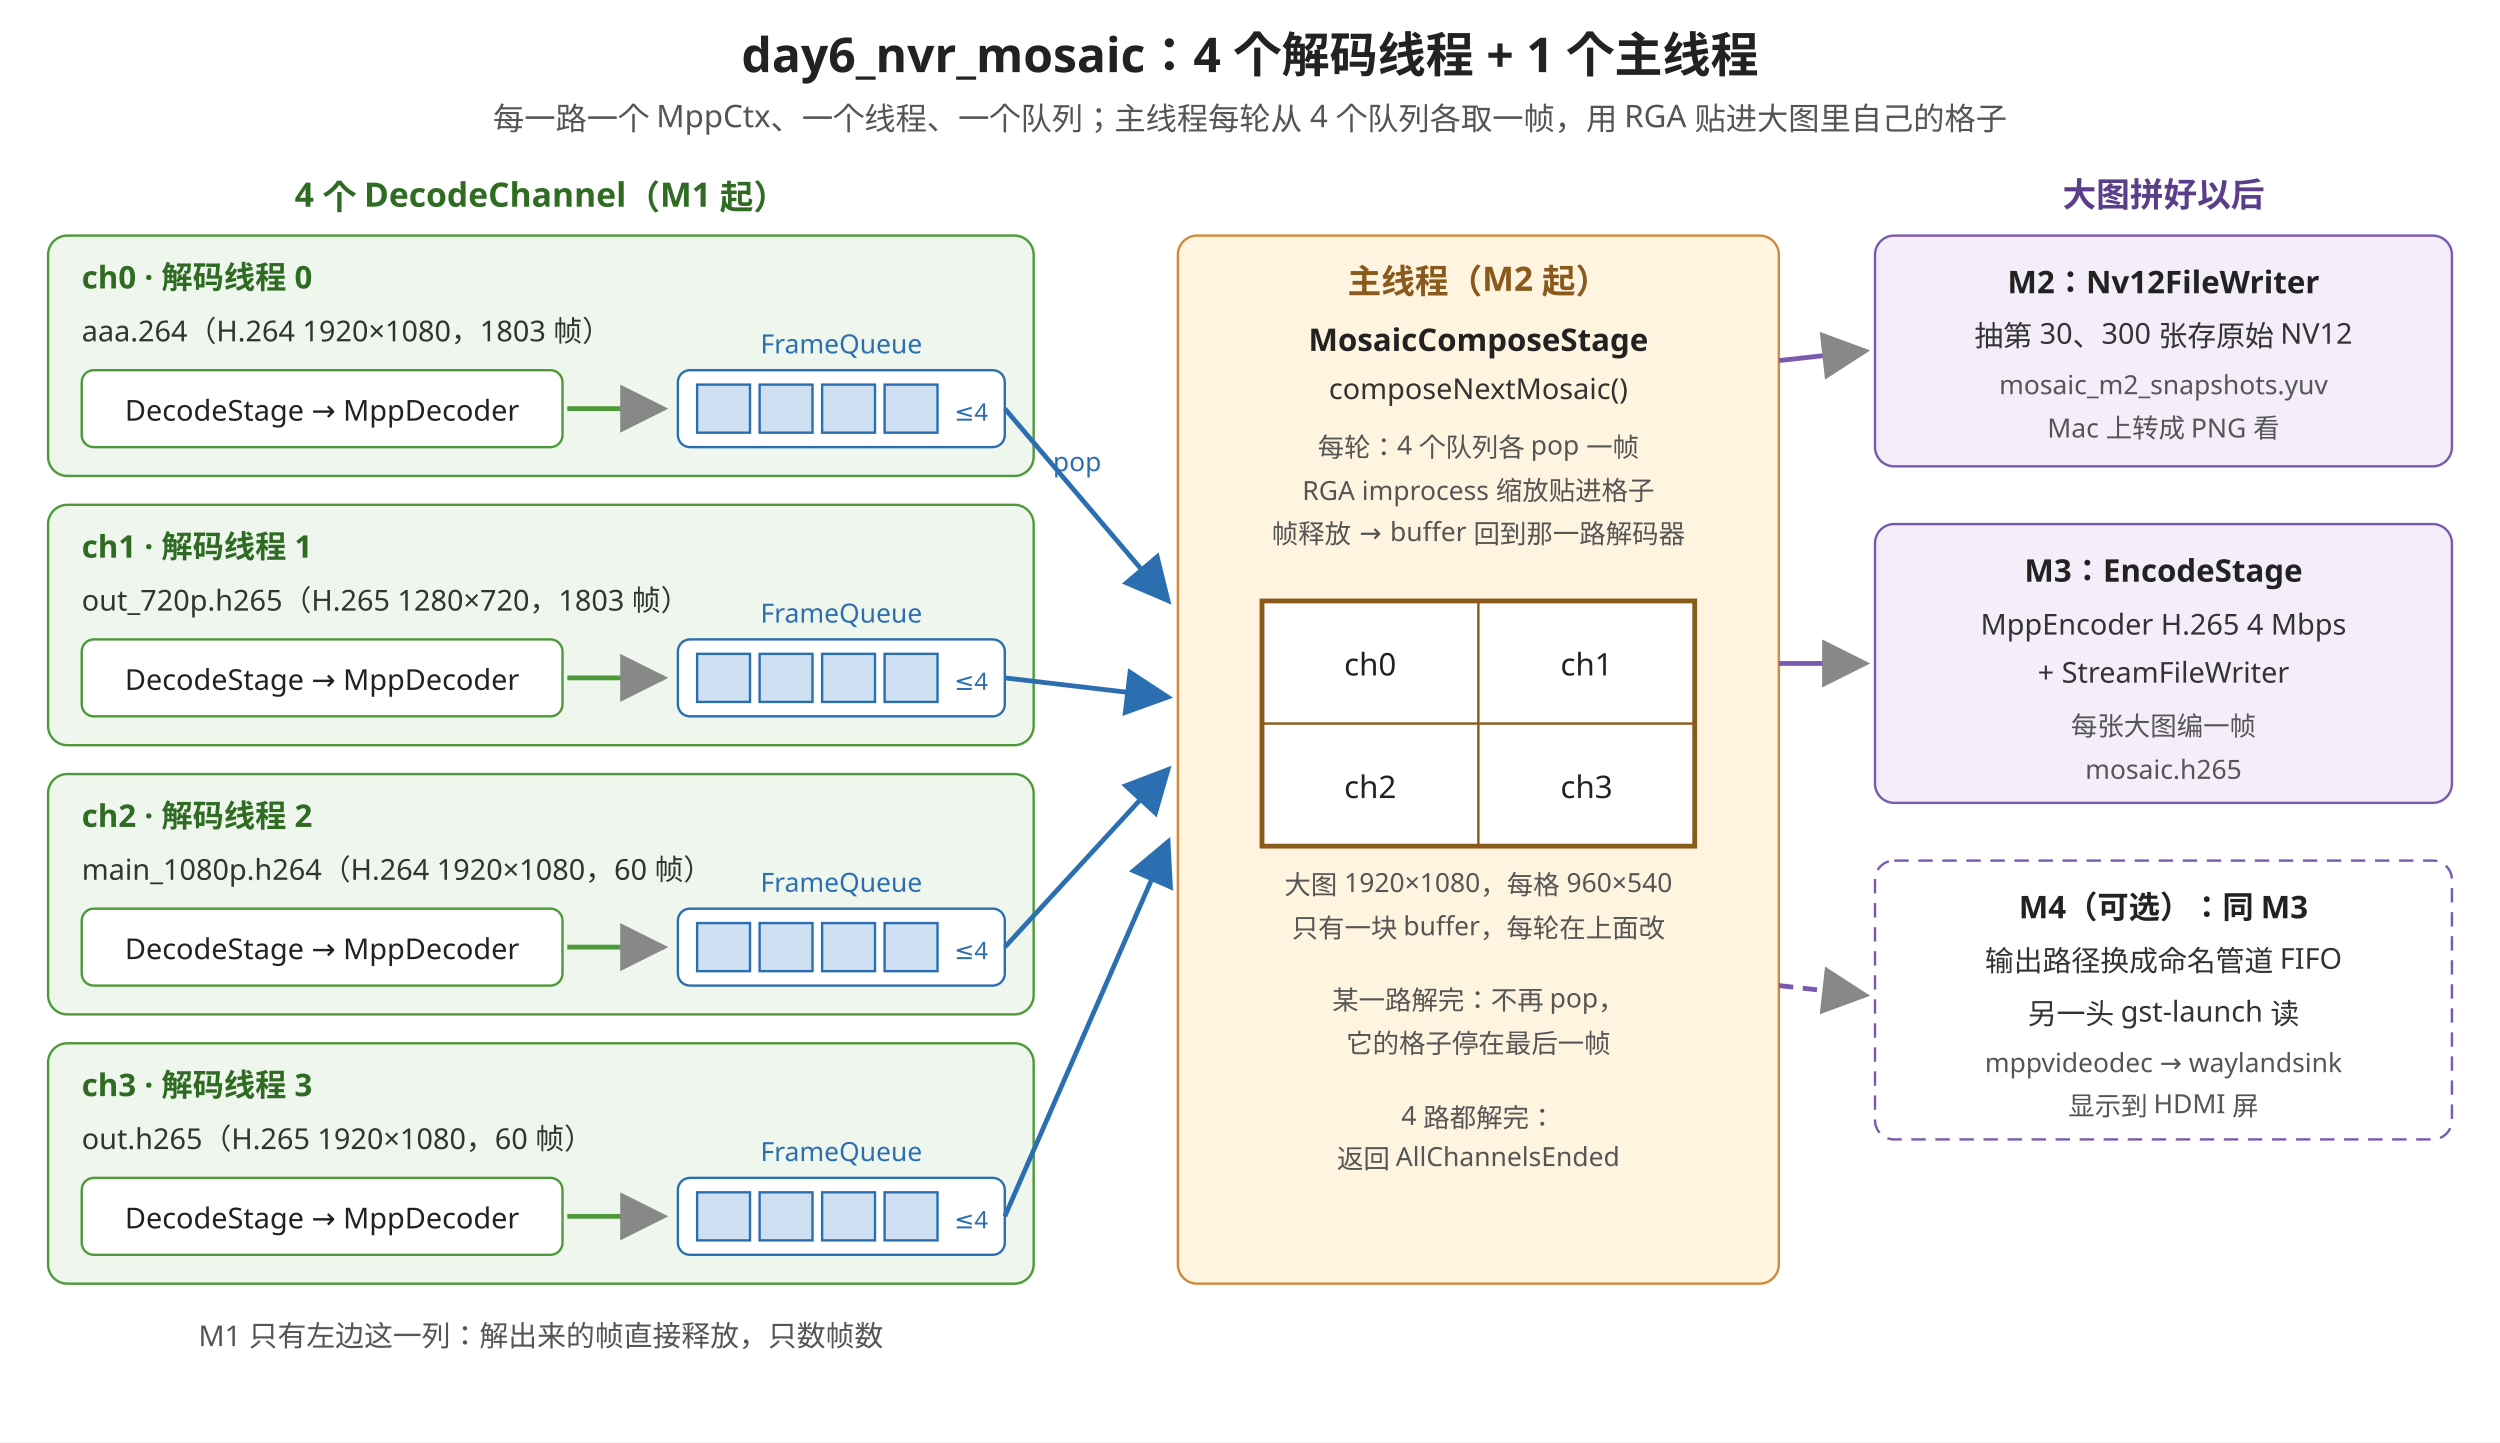
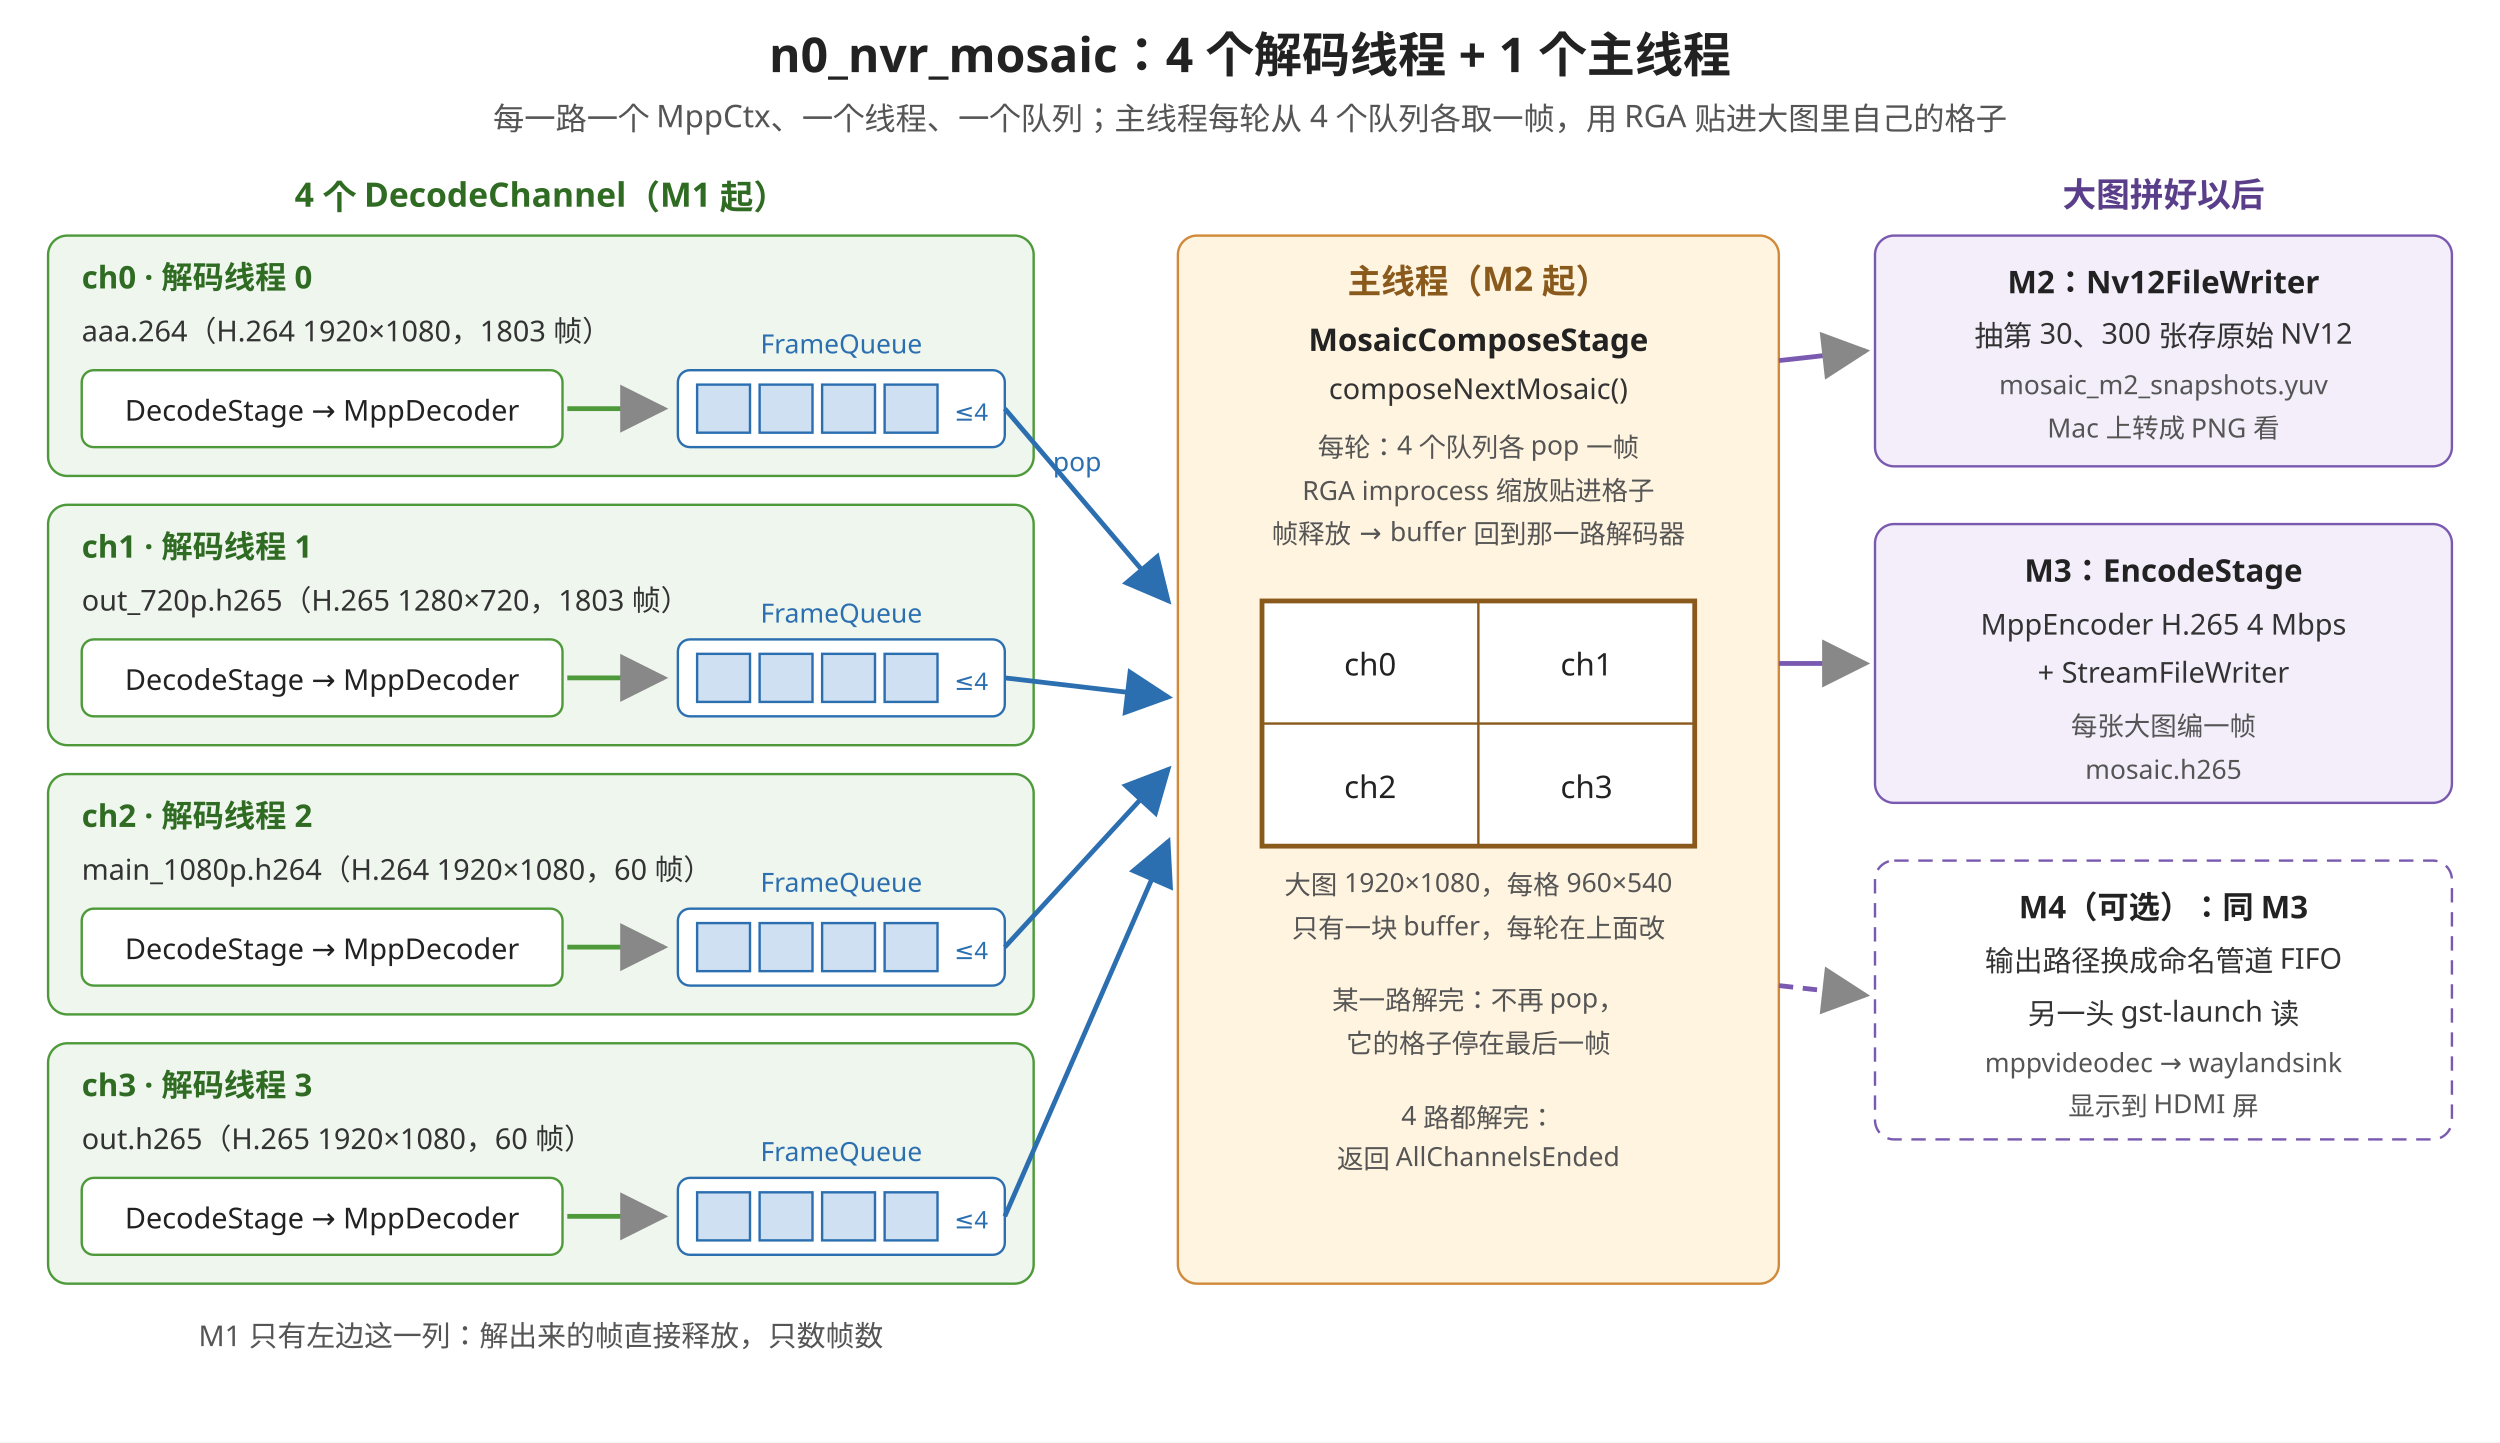
<svg xmlns="http://www.w3.org/2000/svg" width="1040" height="600" viewBox="0 0 1040 600" font-family="PingFang SC, Hiragino Sans GB, Microsoft YaHei, sans-serif">
  <rect x="0" y="0" width="1040" height="600" fill="#ffffff" />
  <defs>
    <marker id="arrow" markerWidth="10" markerHeight="10" refX="9" refY="5" orient="auto">
      <path d="M0,0 L10,5 L0,10 z" fill="#2c6fb0" />
    </marker>
    <marker id="arrowGray" markerWidth="10" markerHeight="10" refX="9" refY="5" orient="auto">
      <path d="M0,0 L10,5 L0,10 z" fill="#888" />
    </marker>
  </defs>
-   <text x="520" y="30" font-size="20" font-weight="bold" text-anchor="middle" fill="#222">day6_nvr_mosaic：4 个解码线程 + 1 个主线程</text>
+   <text x="520" y="30" font-size="20" font-weight="bold" text-anchor="middle" fill="#222">n0_nvr_mosaic：4 个解码线程 + 1 个主线程</text>
  <text x="520" y="54" font-size="13" text-anchor="middle" fill="#555">每一路一个 MppCtx、一个线程、一个队列；主线程每轮从 4 个队列各取一帧，用 RGA 贴进大图里自己的格子</text>
  <text x="225" y="86" font-size="14" font-weight="bold" text-anchor="middle" fill="#2f6b22">4 个 DecodeChannel（M1 起）</text>
  <rect x="20" y="98" width="410" height="100" rx="8" fill="#eef6ee" stroke="#4e9a3a" />
  <text x="34" y="120" font-size="13" font-weight="bold" fill="#2f6b22">ch0 · 解码线程 0</text>
  <text x="34" y="142" font-size="12" fill="#333">aaa.264（H.264 1920×1080，1803 帧）</text>
  <rect x="34" y="154" width="200" height="32" rx="5" fill="#ffffff" stroke="#4e9a3a" />
  <text x="134" y="175" font-size="12" text-anchor="middle" fill="#222">DecodeStage → MppDecoder</text>
  <line x1="236" y1="170" x2="276" y2="170" stroke="#4e9a3a" stroke-width="2" marker-end="url(#arrowGray)" />
  <rect x="282" y="154" width="136" height="32" rx="5" fill="#ffffff" stroke="#2c6fb0" />
  <rect x="290" y="160" width="22" height="20" fill="#cfe0f3" stroke="#2c6fb0" />
  <rect x="316" y="160" width="22" height="20" fill="#cfe0f3" stroke="#2c6fb0" />
  <rect x="342" y="160" width="22" height="20" fill="#cfe0f3" stroke="#2c6fb0" />
  <rect x="368" y="160" width="22" height="20" fill="#cfe0f3" stroke="#2c6fb0" />
  <text x="404" y="175" font-size="10" text-anchor="middle" fill="#2c6fb0">≤4</text>
  <text x="350" y="147" font-size="11" text-anchor="middle" fill="#2c6fb0">FrameQueue</text>
  <rect x="20" y="210" width="410" height="100" rx="8" fill="#eef6ee" stroke="#4e9a3a" />
  <text x="34" y="232" font-size="13" font-weight="bold" fill="#2f6b22">ch1 · 解码线程 1</text>
  <text x="34" y="254" font-size="12" fill="#333">out_720p.h265（H.265 1280×720，1803 帧）</text>
  <rect x="34" y="266" width="200" height="32" rx="5" fill="#ffffff" stroke="#4e9a3a" />
  <text x="134" y="287" font-size="12" text-anchor="middle" fill="#222">DecodeStage → MppDecoder</text>
  <line x1="236" y1="282" x2="276" y2="282" stroke="#4e9a3a" stroke-width="2" marker-end="url(#arrowGray)" />
  <rect x="282" y="266" width="136" height="32" rx="5" fill="#ffffff" stroke="#2c6fb0" />
  <rect x="290" y="272" width="22" height="20" fill="#cfe0f3" stroke="#2c6fb0" />
  <rect x="316" y="272" width="22" height="20" fill="#cfe0f3" stroke="#2c6fb0" />
  <rect x="342" y="272" width="22" height="20" fill="#cfe0f3" stroke="#2c6fb0" />
  <rect x="368" y="272" width="22" height="20" fill="#cfe0f3" stroke="#2c6fb0" />
  <text x="404" y="287" font-size="10" text-anchor="middle" fill="#2c6fb0">≤4</text>
  <text x="350" y="259" font-size="11" text-anchor="middle" fill="#2c6fb0">FrameQueue</text>
  <rect x="20" y="322" width="410" height="100" rx="8" fill="#eef6ee" stroke="#4e9a3a" />
  <text x="34" y="344" font-size="13" font-weight="bold" fill="#2f6b22">ch2 · 解码线程 2</text>
  <text x="34" y="366" font-size="12" fill="#333">main_1080p.h264（H.264 1920×1080，60 帧）</text>
  <rect x="34" y="378" width="200" height="32" rx="5" fill="#ffffff" stroke="#4e9a3a" />
  <text x="134" y="399" font-size="12" text-anchor="middle" fill="#222">DecodeStage → MppDecoder</text>
  <line x1="236" y1="394" x2="276" y2="394" stroke="#4e9a3a" stroke-width="2" marker-end="url(#arrowGray)" />
  <rect x="282" y="378" width="136" height="32" rx="5" fill="#ffffff" stroke="#2c6fb0" />
  <rect x="290" y="384" width="22" height="20" fill="#cfe0f3" stroke="#2c6fb0" />
  <rect x="316" y="384" width="22" height="20" fill="#cfe0f3" stroke="#2c6fb0" />
  <rect x="342" y="384" width="22" height="20" fill="#cfe0f3" stroke="#2c6fb0" />
  <rect x="368" y="384" width="22" height="20" fill="#cfe0f3" stroke="#2c6fb0" />
  <text x="404" y="399" font-size="10" text-anchor="middle" fill="#2c6fb0">≤4</text>
  <text x="350" y="371" font-size="11" text-anchor="middle" fill="#2c6fb0">FrameQueue</text>
  <rect x="20" y="434" width="410" height="100" rx="8" fill="#eef6ee" stroke="#4e9a3a" />
  <text x="34" y="456" font-size="13" font-weight="bold" fill="#2f6b22">ch3 · 解码线程 3</text>
  <text x="34" y="478" font-size="12" fill="#333">out.h265（H.265 1920×1080，60 帧）</text>
  <rect x="34" y="490" width="200" height="32" rx="5" fill="#ffffff" stroke="#4e9a3a" />
  <text x="134" y="511" font-size="12" text-anchor="middle" fill="#222">DecodeStage → MppDecoder</text>
  <line x1="236" y1="506" x2="276" y2="506" stroke="#4e9a3a" stroke-width="2" marker-end="url(#arrowGray)" />
  <rect x="282" y="490" width="136" height="32" rx="5" fill="#ffffff" stroke="#2c6fb0" />
  <rect x="290" y="496" width="22" height="20" fill="#cfe0f3" stroke="#2c6fb0" />
  <rect x="316" y="496" width="22" height="20" fill="#cfe0f3" stroke="#2c6fb0" />
  <rect x="342" y="496" width="22" height="20" fill="#cfe0f3" stroke="#2c6fb0" />
  <rect x="368" y="496" width="22" height="20" fill="#cfe0f3" stroke="#2c6fb0" />
  <text x="404" y="511" font-size="10" text-anchor="middle" fill="#2c6fb0">≤4</text>
  <text x="350" y="483" font-size="11" text-anchor="middle" fill="#2c6fb0">FrameQueue</text>
  <text x="225" y="560" font-size="12" text-anchor="middle" fill="#555">M1 只有左边这一列：解出来的帧直接释放，只数帧数</text>
  <rect x="490" y="98" width="250" height="436" rx="8" fill="#fff4e0" stroke="#d08a3a" />
  <text x="615" y="122" font-size="14" font-weight="bold" text-anchor="middle" fill="#8a5a1c">主线程（M2 起）</text>
  <text x="615" y="146" font-size="13" font-weight="bold" text-anchor="middle" fill="#222">MosaicComposeStage</text>
  <text x="615" y="166" font-size="12" text-anchor="middle" fill="#333">composeNextMosaic()</text>
  <text x="615" y="190" font-size="11" text-anchor="middle" fill="#555">每轮：4 个队列各 pop 一帧</text>
  <text x="615" y="208" font-size="11" text-anchor="middle" fill="#555">RGA improcess 缩放贴进格子</text>
  <text x="615" y="226" font-size="11" text-anchor="middle" fill="#555">帧释放 → buffer 回到那一路解码器</text>
  <rect x="525" y="250" width="180" height="102" fill="#ffffff" stroke="#8a5a1c" stroke-width="2" />
  <line x1="615" y1="250" x2="615" y2="352" stroke="#8a5a1c" />
  <line x1="525" y1="301" x2="705" y2="301" stroke="#8a5a1c" />
  <text x="570" y="281" font-size="13" text-anchor="middle" fill="#222">ch0</text>
  <text x="660" y="281" font-size="13" text-anchor="middle" fill="#222">ch1</text>
  <text x="570" y="332" font-size="13" text-anchor="middle" fill="#222">ch2</text>
  <text x="660" y="332" font-size="13" text-anchor="middle" fill="#222">ch3</text>
  <text x="615" y="372" font-size="11" text-anchor="middle" fill="#555">大图 1920×1080，每格 960×540</text>
  <text x="615" y="390" font-size="11" text-anchor="middle" fill="#555">只有一块 buffer，每轮在上面改</text>
  <text x="615" y="420" font-size="11" text-anchor="middle" fill="#555">某一路解完：不再 pop，</text>
  <text x="615" y="438" font-size="11" text-anchor="middle" fill="#555">它的格子停在最后一帧</text>
  <text x="615" y="468" font-size="11" text-anchor="middle" fill="#555">4 路都解完：</text>
  <text x="615" y="486" font-size="11" text-anchor="middle" fill="#555">返回 AllChannelsEnded</text>
  <line x1="418" y1="170" x2="486" y2="250" stroke="#2c6fb0" stroke-width="2" marker-end="url(#arrow)" />
  <line x1="418" y1="282" x2="486" y2="290" stroke="#2c6fb0" stroke-width="2" marker-end="url(#arrow)" />
  <line x1="418" y1="394" x2="486" y2="320" stroke="#2c6fb0" stroke-width="2" marker-end="url(#arrow)" />
  <line x1="418" y1="506" x2="486" y2="350" stroke="#2c6fb0" stroke-width="2" marker-end="url(#arrow)" />
  <text x="438" y="196" font-size="11" fill="#2c6fb0">pop</text>
  <text x="900" y="86" font-size="14" font-weight="bold" text-anchor="middle" fill="#5a3e8a">大图拼好以后</text>
  <rect x="780" y="98" width="240" height="96" rx="8" fill="#f3eefa" stroke="#7a5ab0" />
  <text x="900" y="122" font-size="13" font-weight="bold" text-anchor="middle" fill="#222">M2：Nv12FileWriter</text>
  <text x="900" y="144" font-size="12" text-anchor="middle" fill="#333">抽第 30、300 张存原始 NV12</text>
  <text x="900" y="164" font-size="11" text-anchor="middle" fill="#555">mosaic_m2_snapshots.yuv</text>
  <text x="900" y="182" font-size="11" text-anchor="middle" fill="#555">Mac 上转成 PNG 看</text>
  <rect x="780" y="218" width="240" height="116" rx="8" fill="#f3eefa" stroke="#7a5ab0" />
  <text x="900" y="242" font-size="13" font-weight="bold" text-anchor="middle" fill="#222">M3：EncodeStage</text>
  <text x="900" y="264" font-size="12" text-anchor="middle" fill="#333">MppEncoder H.265 4 Mbps</text>
  <text x="900" y="284" font-size="12" text-anchor="middle" fill="#333">+ StreamFileWriter</text>
  <text x="900" y="306" font-size="11" text-anchor="middle" fill="#555">每张大图编一帧</text>
  <text x="900" y="324" font-size="11" text-anchor="middle" fill="#555">mosaic.h265</text>
  <rect x="780" y="358" width="240" height="116" rx="8" fill="#ffffff" stroke="#7a5ab0" stroke-dasharray="6,4" />
  <text x="900" y="382" font-size="13" font-weight="bold" text-anchor="middle" fill="#222">M4（可选）：同 M3</text>
  <text x="900" y="404" font-size="12" text-anchor="middle" fill="#333">输出路径换成命名管道 FIFO</text>
  <text x="900" y="426" font-size="12" text-anchor="middle" fill="#333">另一头 gst-launch 读</text>
  <text x="900" y="446" font-size="11" text-anchor="middle" fill="#555">mppvideodec → waylandsink</text>
  <text x="900" y="464" font-size="11" text-anchor="middle" fill="#555">显示到 HDMI 屏</text>
  <line x1="740" y1="150" x2="776" y2="146" stroke="#7a5ab0" stroke-width="2" marker-end="url(#arrowGray)" />
  <line x1="740" y1="276" x2="776" y2="276" stroke="#7a5ab0" stroke-width="2" marker-end="url(#arrowGray)" />
  <line x1="740" y1="410" x2="776" y2="414" stroke="#7a5ab0" stroke-width="2" stroke-dasharray="6,4" marker-end="url(#arrowGray)" />
</svg>
